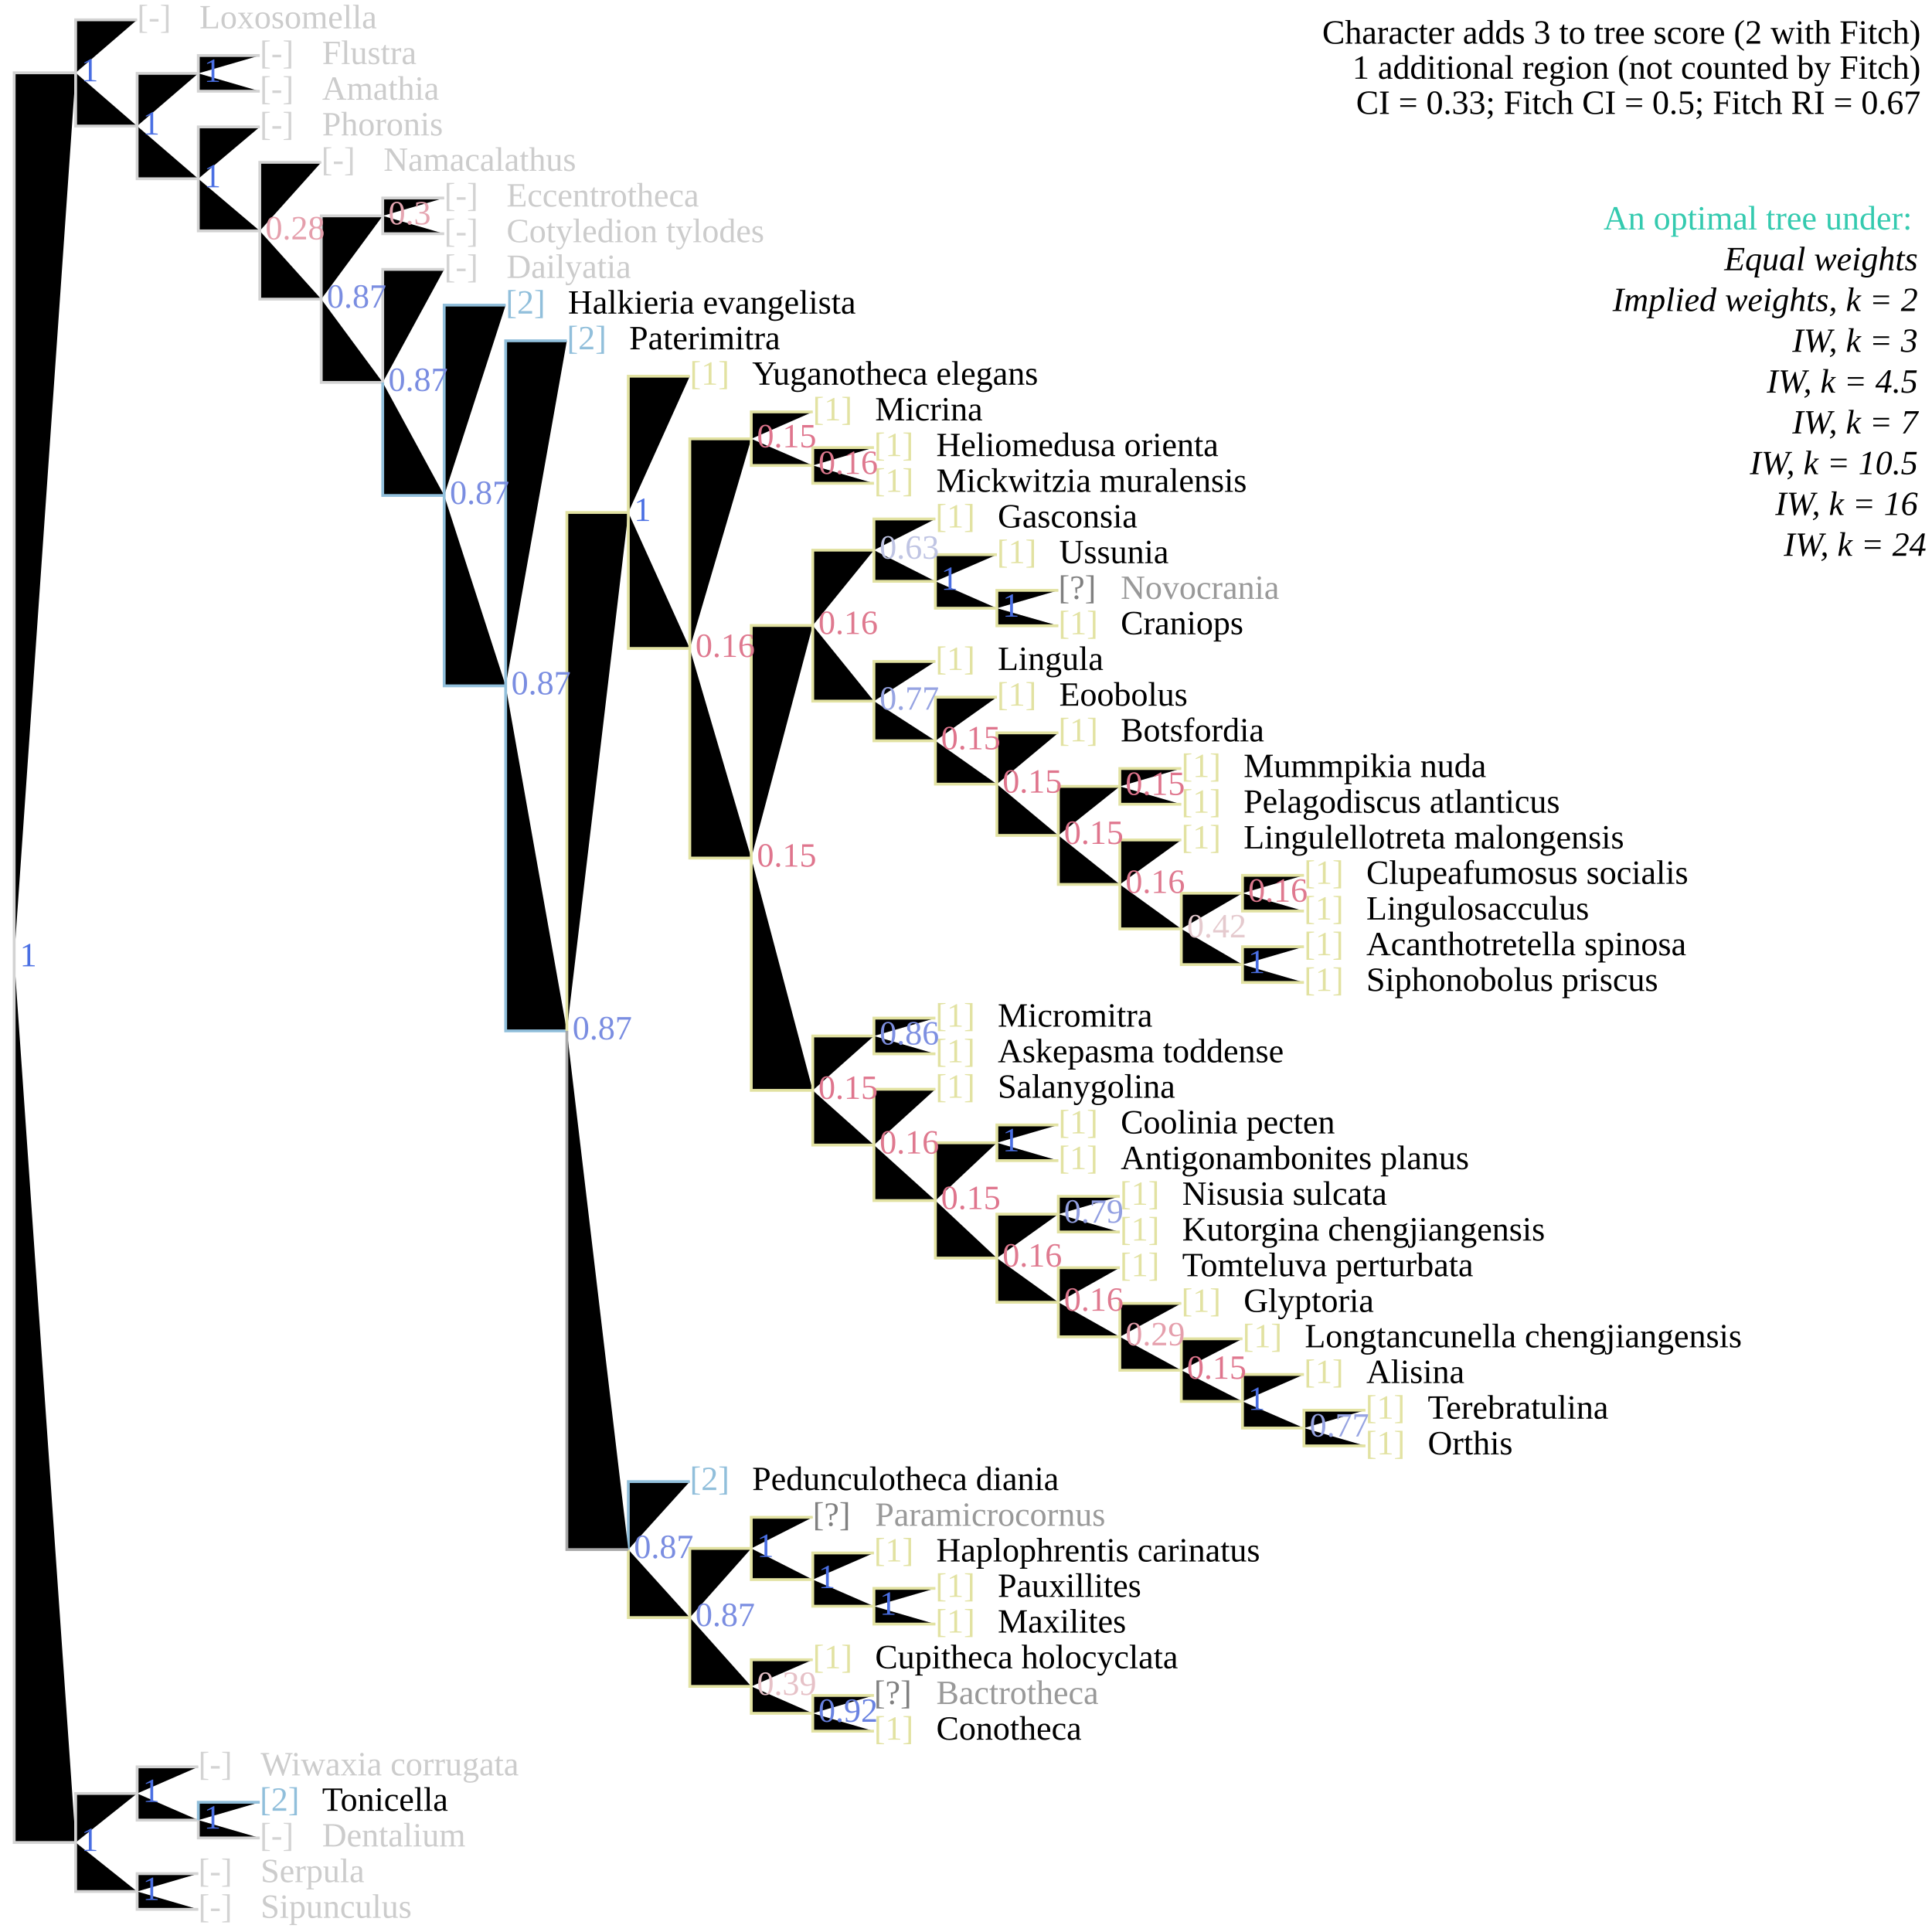
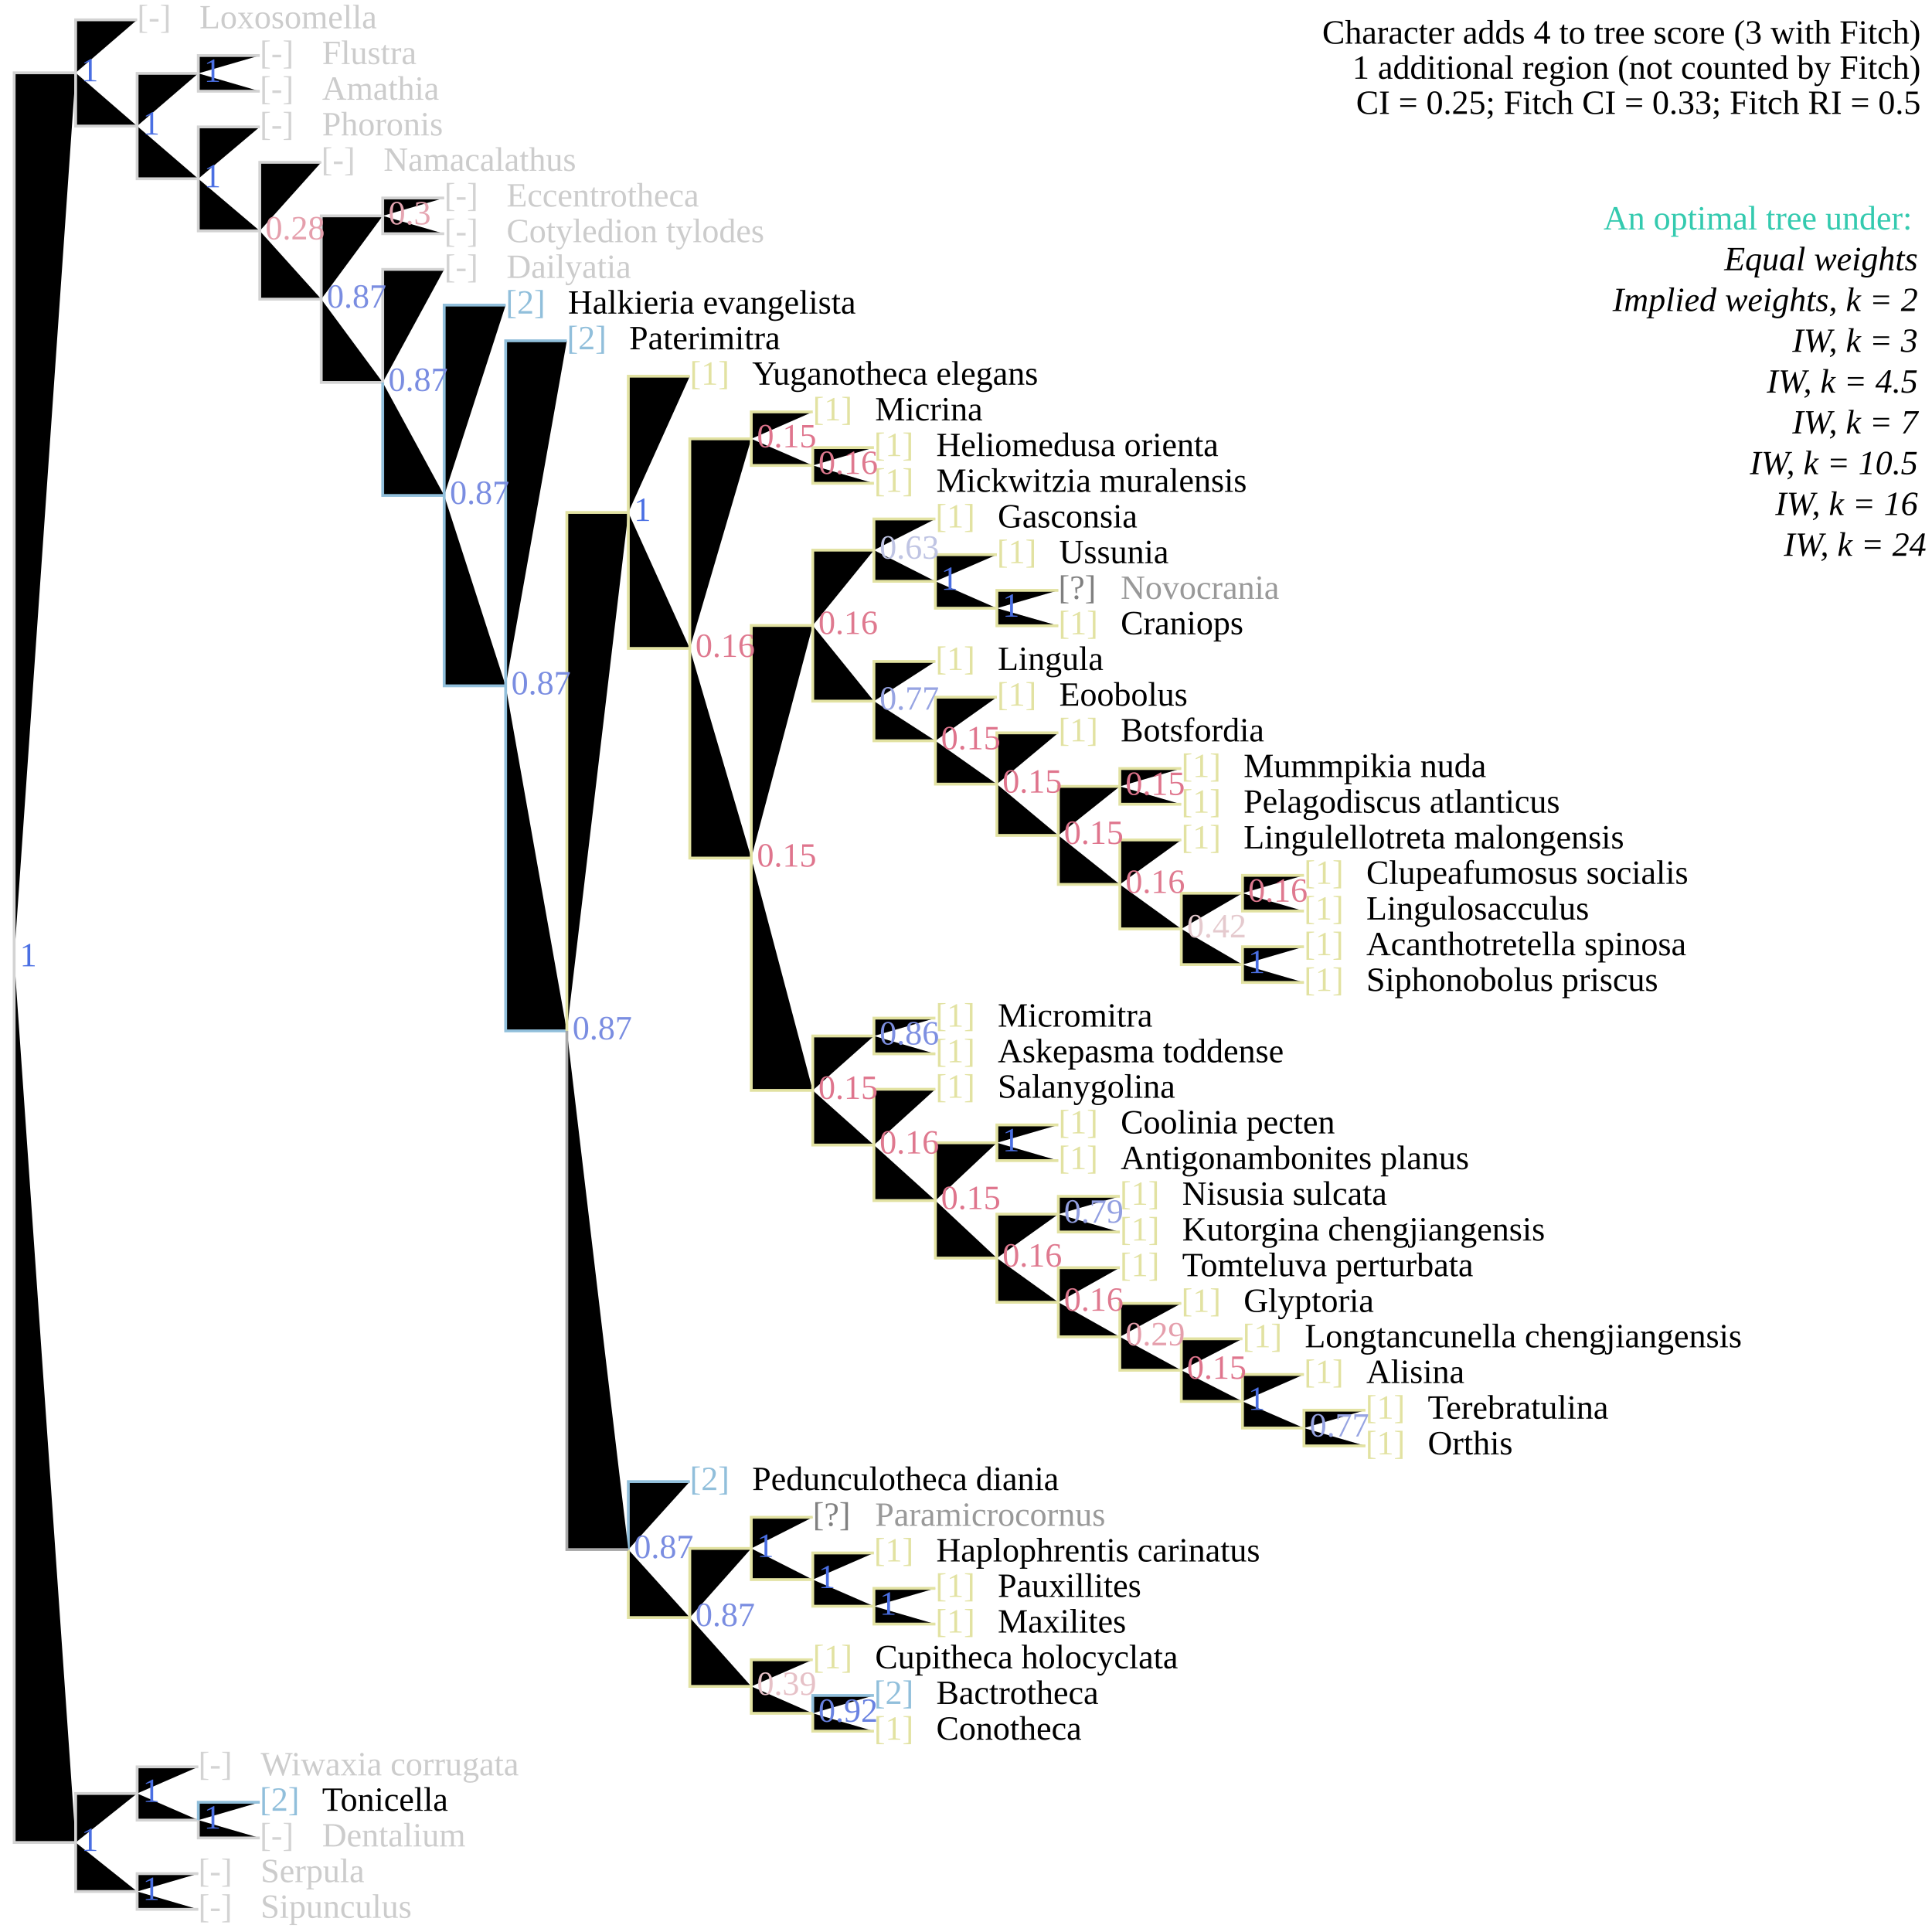
<svg xmlns="http://www.w3.org/2000/svg" version="1.1" width="682" height="682" class="tree" data-char="71">
-   <text x="678" y="15.4" text-anchor="end" class="stepsLabel">Character adds <tspan class="score">3</tspan> to tree score (<tspan class="score fitch">2</tspan> with Fitch)</text>
+   <text x="678" y="15.4" text-anchor="end" class="stepsLabel">Character adds <tspan class="score">4</tspan> to tree score (<tspan class="score fitch">3</tspan> with Fitch)</text>
  <text x="678" y="27.8" text-anchor="end" class="stepsLabel">
    <tspan class="score">1</tspan> additional region (not counted by Fitch)</text>
-   <text x="678" y="40.2" text-anchor="end" class="stepsLabel">CI = 0.33; Fitch CI = 0.5; Fitch RI = 0.67</text>
+   <text x="678" y="40.2" text-anchor="end" class="stepsLabel">CI = 0.25; Fitch CI = 0.33; Fitch RI = 0.5</text>
  <text x="678" y="65" text-anchor="end" class="stepsLabel">
    <tspan dy="16" fill="#34caaf">An optimal tree under:</tspan>
    <tspan x="680" style="font-style:italic" class="notThisAn" dy="1.2em">Equal weights</tspan>
    <tspan x="680" style="font-style:italic" class="notThisAn" dy="1.2em">Implied weights, k = 2</tspan>
    <tspan x="680" style="font-style:italic" class="notThisAn" dy="1.2em">IW, k = 3</tspan>
    <tspan x="680" style="font-style:italic" class="notThisAn" dy="1.2em">IW, k = 4.5</tspan>
    <tspan x="680" style="font-style:italic" class="notThisAn" dy="1.2em">IW, k = 7</tspan>
    <tspan x="680" style="font-style:italic" class="thisAn" dy="1.2em">IW, k = 10.5</tspan>
    <tspan x="680" style="font-style:italic" class="notThisAn" dy="1.2em">IW, k = 16</tspan>
    <tspan x="680" style="font-style:italic" class="notThisAn" dy="1.2em">IW, k = 24</tspan>
  </text>
  <text x="70" y="664.4" fill="lightgrey" class="flag">[-]</text>
  <text x="92" y="664.4" fill="#ccc" class="taxonLabel">Serpula</text>
  <text x="70" y="677" fill="lightgrey" class="flag">[-]</text>
  <text x="92" y="677" fill="#ccc" class="taxonLabel">Sipunculus</text>
  <text x="91.7" y="639.2" fill="#91bfdb" class="flag">[2]</text>
  <text x="113.7" y="639.2" fill="#000" class="taxonLabel">Tonicella</text>
  <text x="91.7" y="651.8" fill="lightgrey" class="flag">[-]</text>
  <text x="113.7" y="651.8" fill="#ccc" class="taxonLabel">Dentalium</text>
  <text x="70" y="626.7" fill="lightgrey" class="flag">[-]</text>
  <text x="92" y="626.7" fill="#ccc" class="taxonLabel">Wiwaxia corrugata</text>
-   <text x="308.5" y="601.5" fill="grey" class="flag">[?]</text>
-   <text x="330.5" y="601.5" fill="#999" class="taxonLabel">Bactrotheca</text>
+   <text x="308.5" y="601.5" fill="#91bfdb" class="flag">[2]</text>
+   <text x="330.5" y="601.5" fill="#000" class="taxonLabel">Bactrotheca</text>
  <text x="308.5" y="614.1" fill="#e2e2a2" class="flag">[1]</text>
  <text x="330.5" y="614.1" fill="#000" class="taxonLabel">Conotheca</text>
  <text x="286.9" y="588.9" fill="#e2e2a2" class="flag">[1]</text>
  <text x="308.9" y="588.9" fill="#000" class="taxonLabel">Cupitheca holocyclata</text>
  <text x="330.2" y="563.7" fill="#e2e2a2" class="flag">[1]</text>
  <text x="352.2" y="563.7" fill="#000" class="taxonLabel">Pauxillites</text>
  <text x="330.2" y="576.3" fill="#e2e2a2" class="flag">[1]</text>
  <text x="352.2" y="576.3" fill="#000" class="taxonLabel">Maxilites</text>
  <text x="308.5" y="551.2" fill="#e2e2a2" class="flag">[1]</text>
  <text x="330.5" y="551.2" fill="#000" class="taxonLabel">Haplophrentis carinatus</text>
  <text x="286.9" y="538.6" fill="grey" class="flag">[?]</text>
  <text x="308.9" y="538.6" fill="#999" class="taxonLabel">Paramicrocornus</text>
  <text x="243.5" y="526" fill="#91bfdb" class="flag">[2]</text>
  <text x="265.5" y="526" fill="#000" class="taxonLabel">Pedunculotheca diania</text>
  <text x="482" y="500.8" fill="#e2e2a2" class="flag">[1]</text>
  <text x="504" y="500.8" fill="#000" class="taxonLabel">Terebratulina</text>
  <text x="482" y="513.4" fill="#e2e2a2" class="flag">[1]</text>
  <text x="504" y="513.4" fill="#000" class="taxonLabel">Orthis</text>
  <text x="460.3" y="488.2" fill="#e2e2a2" class="flag">[1]</text>
  <text x="482.3" y="488.2" fill="#000" class="taxonLabel">Alisina</text>
  <text x="438.6" y="475.6" fill="#e2e2a2" class="flag">[1]</text>
  <text x="460.6" y="475.6" fill="#000" class="taxonLabel">Longtancunella chengjiangensis</text>
  <text x="417" y="463.1" fill="#e2e2a2" class="flag">[1]</text>
  <text x="439" y="463.1" fill="#000" class="taxonLabel">Glyptoria</text>
  <text x="395.3" y="450.5" fill="#e2e2a2" class="flag">[1]</text>
  <text x="417.3" y="450.5" fill="#000" class="taxonLabel">Tomteluva perturbata</text>
  <text x="395.3" y="425.3" fill="#e2e2a2" class="flag">[1]</text>
  <text x="417.3" y="425.3" fill="#000" class="taxonLabel">Nisusia sulcata</text>
  <text x="395.3" y="437.9" fill="#e2e2a2" class="flag">[1]</text>
  <text x="417.3" y="437.9" fill="#000" class="taxonLabel">Kutorgina chengjiangensis</text>
  <text x="373.6" y="400.1" fill="#e2e2a2" class="flag">[1]</text>
  <text x="395.6" y="400.1" fill="#000" class="taxonLabel">Coolinia pecten</text>
  <text x="373.6" y="412.7" fill="#e2e2a2" class="flag">[1]</text>
  <text x="395.6" y="412.7" fill="#000" class="taxonLabel">Antigonambonites planus</text>
  <text x="330.2" y="387.5" fill="#e2e2a2" class="flag">[1]</text>
  <text x="352.2" y="387.5" fill="#000" class="taxonLabel">Salanygolina</text>
  <text x="330.2" y="362.4" fill="#e2e2a2" class="flag">[1]</text>
  <text x="352.2" y="362.4" fill="#000" class="taxonLabel">Micromitra</text>
  <text x="330.2" y="375" fill="#e2e2a2" class="flag">[1]</text>
  <text x="352.2" y="375" fill="#000" class="taxonLabel">Askepasma toddense</text>
  <text x="460.3" y="337.2" fill="#e2e2a2" class="flag">[1]</text>
  <text x="482.3" y="337.2" fill="#000" class="taxonLabel">Acanthotretella spinosa</text>
  <text x="460.3" y="349.8" fill="#e2e2a2" class="flag">[1]</text>
  <text x="482.3" y="349.8" fill="#000" class="taxonLabel">Siphonobolus priscus</text>
  <text x="460.3" y="312" fill="#e2e2a2" class="flag">[1]</text>
  <text x="482.3" y="312" fill="#000" class="taxonLabel">Clupeafumosus socialis</text>
  <text x="460.3" y="324.6" fill="#e2e2a2" class="flag">[1]</text>
  <text x="482.3" y="324.6" fill="#000" class="taxonLabel">Lingulosacculus</text>
  <text x="417" y="299.5" fill="#e2e2a2" class="flag">[1]</text>
  <text x="439" y="299.5" fill="#000" class="taxonLabel">Lingulellotreta malongensis</text>
  <text x="417" y="274.3" fill="#e2e2a2" class="flag">[1]</text>
  <text x="439" y="274.3" fill="#000" class="taxonLabel">Mummpikia nuda</text>
  <text x="417" y="286.9" fill="#e2e2a2" class="flag">[1]</text>
  <text x="439" y="286.9" fill="#000" class="taxonLabel">Pelagodiscus atlanticus</text>
  <text x="373.6" y="261.7" fill="#e2e2a2" class="flag">[1]</text>
  <text x="395.6" y="261.7" fill="#000" class="taxonLabel">Botsfordia</text>
  <text x="351.9" y="249.1" fill="#e2e2a2" class="flag">[1]</text>
  <text x="373.9" y="249.1" fill="#000" class="taxonLabel">Eoobolus</text>
  <text x="330.2" y="236.5" fill="#e2e2a2" class="flag">[1]</text>
  <text x="352.2" y="236.5" fill="#000" class="taxonLabel">Lingula</text>
  <text x="373.6" y="211.4" fill="grey" class="flag">[?]</text>
  <text x="395.6" y="211.4" fill="#999" class="taxonLabel">Novocrania</text>
  <text x="373.6" y="223.9" fill="#e2e2a2" class="flag">[1]</text>
  <text x="395.6" y="223.9" fill="#000" class="taxonLabel">Craniops</text>
  <text x="351.9" y="198.8" fill="#e2e2a2" class="flag">[1]</text>
  <text x="373.9" y="198.8" fill="#000" class="taxonLabel">Ussunia</text>
  <text x="330.2" y="186.2" fill="#e2e2a2" class="flag">[1]</text>
  <text x="352.2" y="186.2" fill="#000" class="taxonLabel">Gasconsia</text>
  <text x="308.5" y="161" fill="#e2e2a2" class="flag">[1]</text>
  <text x="330.5" y="161" fill="#000" class="taxonLabel">Heliomedusa orienta</text>
  <text x="308.5" y="173.6" fill="#e2e2a2" class="flag">[1]</text>
  <text x="330.5" y="173.6" fill="#000" class="taxonLabel">Mickwitzia muralensis</text>
  <text x="286.9" y="148.4" fill="#e2e2a2" class="flag">[1]</text>
  <text x="308.9" y="148.4" fill="#000" class="taxonLabel">Micrina</text>
  <text x="243.5" y="135.8" fill="#e2e2a2" class="flag">[1]</text>
  <text x="265.5" y="135.8" fill="#000" class="taxonLabel">Yuganotheca elegans</text>
  <text x="200.1" y="123.3" fill="#91bfdb" class="flag">[2]</text>
  <text x="222.1" y="123.3" fill="#000" class="taxonLabel">Paterimitra</text>
  <text x="178.5" y="110.7" fill="#91bfdb" class="flag">[2]</text>
  <text x="200.5" y="110.7" fill="#000" class="taxonLabel">Halkieria evangelista</text>
  <text x="156.8" y="98.1" fill="lightgrey" class="flag">[-]</text>
  <text x="178.8" y="98.1" fill="#ccc" class="taxonLabel">Dailyatia</text>
  <text x="156.8" y="72.9" fill="lightgrey" class="flag">[-]</text>
  <text x="178.8" y="72.9" fill="#ccc" class="taxonLabel">Eccentrotheca</text>
  <text x="156.8" y="85.5" fill="lightgrey" class="flag">[-]</text>
  <text x="178.8" y="85.5" fill="#ccc" class="taxonLabel">Cotyledion tylodes</text>
  <text x="113.4" y="60.3" fill="lightgrey" class="flag">[-]</text>
  <text x="135.4" y="60.3" fill="#ccc" class="taxonLabel">Namacalathus</text>
  <text x="91.7" y="47.8" fill="lightgrey" class="flag">[-]</text>
  <text x="113.7" y="47.8" fill="#ccc" class="taxonLabel">Phoronis</text>
  <text x="91.7" y="22.6" fill="lightgrey" class="flag">[-]</text>
  <text x="113.7" y="22.6" fill="#ccc" class="taxonLabel">Flustra</text>
  <text x="91.7" y="35.2" fill="lightgrey" class="flag">[-]</text>
  <text x="113.7" y="35.2" fill="#ccc" class="taxonLabel">Amathia</text>
  <text x="48.4" y="10" fill="lightgrey" class="flag">[-]</text>
  <text x="70.4" y="10" fill="#ccc" class="taxonLabel">Loxosomella</text>
  <path d="M5,338.1V25.7H26.7M26.7,25.7V7H48.4M26.7,25.7V44.5H48.4M48.4,44.5V25.9H70M70,25.9V19.6H91.7M70,25.9V32.2H91.7M48.4,44.5V63.1H70M70,63.1V44.8H91.7M70,63.1V81.5H91.7M91.7,81.5V57.3H113.4M91.7,81.5V105.6H113.4M113.4,105.6V76.2H135.1M135.1,76.2V69.9H156.8M135.1,76.2V82.5H156.8M113.4,105.6V135H135.1M135.1,135V95.1H156.8M5,338.1V650.4H26.7M26.7,650.4V633.1H48.4M48.4,633.1V623.7H70M48.4,633.1V642.5H70M70,642.5V648.8H91.7M26.7,650.4V667.7H48.4M48.4,667.7V661.4H70M48.4,667.7V674H70" stroke="lightgrey" class="inapplicable" />
-   <path d="M135.1,135V174.9H156.8M156.8,174.9V107.7H178.5M156.8,174.9V242.1H178.5M178.5,242.1V120.3H200.1M178.5,242.1V363.9H200.1M221.8,547V523H243.5M70,642.5V636.2H91.7" stroke="#91bfdb" />
-   <path d="M200.1,363.9V180.9H221.8M221.8,180.9V132.8H243.5M221.8,180.9V228.9H243.5M243.5,228.9V154.9H265.2M265.2,154.9V145.4H286.9M265.2,154.9V164.3H286.9M286.9,164.3V158H308.5M286.9,164.3V170.6H308.5M243.5,228.9V302.9H265.2M265.2,302.9V220.8H286.9M286.9,220.8V194.2H308.5M308.5,194.2V183.2H330.2M308.5,194.2V205.2H330.2M330.2,205.2V195.8H351.9M330.2,205.2V214.7H351.9M351.9,214.7V208.4H373.6M351.9,214.7V220.9H373.6M286.9,220.8V247.5H308.5M308.5,247.5V233.5H330.2M308.5,247.5V261.5H330.2M330.2,261.5V246.1H351.9M330.2,261.5V276.8H351.9M351.9,276.8V258.7H373.6M351.9,276.8V294.9H373.6M373.6,294.9V277.6H395.3M395.3,277.6V271.3H417M395.3,277.6V283.9H417M373.6,294.9V312.2H395.3M395.3,312.2V296.5H417M395.3,312.2V327.9H417M417,327.9V315.3H438.6M438.6,315.3V309H460.3M438.6,315.3V321.6H460.3M417,327.9V340.5H438.6M438.6,340.5V334.2H460.3M438.6,340.5V346.8H460.3M265.2,302.9V384.9H286.9M286.9,384.9V365.7H308.5M308.5,365.7V359.4H330.2M308.5,365.7V372H330.2M286.9,384.9V404.2H308.5M308.5,404.2V384.5H330.2M308.5,404.2V423.8H330.2M330.2,423.8V403.4H351.9M351.9,403.4V397.1H373.6M351.9,403.4V409.7H373.6M330.2,423.8V444.1H351.9M351.9,444.1V428.6H373.6M373.6,428.6V422.3H395.3M373.6,428.6V434.9H395.3M351.9,444.1V459.7H373.6M373.6,459.7V447.5H395.3M373.6,459.7V471.9H395.3M395.3,471.9V460.1H417M395.3,471.9V483.7H417M417,483.7V472.6H438.6M417,483.7V494.7H438.6M438.6,494.7V485.2H460.3M438.6,494.7V504.1H460.3M460.3,504.1V497.8H482M460.3,504.1V510.4H482M221.8,547V571H243.5M243.5,571V546.6H265.2M265.2,546.6V535.6H286.9M265.2,546.6V557.6H286.9M286.9,557.6V548.2H308.5M286.9,557.6V567H308.5M308.5,567V560.7H330.2M308.5,567V573.3H330.2M243.5,571V595.3H265.2M265.2,595.3V585.9H286.9M265.2,595.3V604.8H286.9M286.9,604.8V598.5H308.5M286.9,604.8V611.1H308.5" stroke="#e2e2a2" />
+   <path d="M135.1,135V174.9H156.8M156.8,174.9V107.7H178.5M156.8,174.9V242.1H178.5M178.5,242.1V120.3H200.1M178.5,242.1V363.9H200.1M221.8,547V523H243.5M286.9,604.8V598.5H308.5M70,642.5V636.2H91.7" stroke="#91bfdb" />
+   <path d="M200.1,363.9V180.9H221.8M221.8,180.9V132.8H243.5M221.8,180.9V228.9H243.5M243.5,228.9V154.9H265.2M265.2,154.9V145.4H286.9M265.2,154.9V164.3H286.9M286.9,164.3V158H308.5M286.9,164.3V170.6H308.5M243.5,228.9V302.9H265.2M265.2,302.9V220.8H286.9M286.9,220.8V194.2H308.5M308.5,194.2V183.2H330.2M308.5,194.2V205.2H330.2M330.2,205.2V195.8H351.9M330.2,205.2V214.7H351.9M351.9,214.7V208.4H373.6M351.9,214.7V220.9H373.6M286.9,220.8V247.5H308.5M308.5,247.5V233.5H330.2M308.5,247.5V261.5H330.2M330.2,261.5V246.1H351.9M330.2,261.5V276.8H351.9M351.9,276.8V258.7H373.6M351.9,276.8V294.9H373.6M373.6,294.9V277.6H395.3M395.3,277.6V271.3H417M395.3,277.6V283.9H417M373.6,294.9V312.2H395.3M395.3,312.2V296.5H417M395.3,312.2V327.9H417M417,327.9V315.3H438.6M438.6,315.3V309H460.3M438.6,315.3V321.6H460.3M417,327.9V340.5H438.6M438.6,340.5V334.2H460.3M438.6,340.5V346.8H460.3M265.2,302.9V384.9H286.9M286.9,384.9V365.7H308.5M308.5,365.7V359.4H330.2M308.5,365.7V372H330.2M286.9,384.9V404.2H308.5M308.5,404.2V384.5H330.2M308.5,404.2V423.8H330.2M330.2,423.8V403.4H351.9M351.9,403.4V397.1H373.6M351.9,403.4V409.7H373.6M330.2,423.8V444.1H351.9M351.9,444.1V428.6H373.6M373.6,428.6V422.3H395.3M373.6,428.6V434.9H395.3M351.9,444.1V459.7H373.6M373.6,459.7V447.5H395.3M373.6,459.7V471.9H395.3M395.3,471.9V460.1H417M395.3,471.9V483.7H417M417,483.7V472.6H438.6M417,483.7V494.7H438.6M438.6,494.7V485.2H460.3M438.6,494.7V504.1H460.3M460.3,504.1V497.8H482M460.3,504.1V510.4H482M221.8,547V571H243.5M243.5,571V546.6H265.2M265.2,546.6V535.6H286.9M265.2,546.6V557.6H286.9M286.9,557.6V548.2H308.5M286.9,557.6V567H308.5M308.5,567V560.7H330.2M308.5,567V573.3H330.2M243.5,571V595.3H265.2M265.2,595.3V585.9H286.9M265.2,595.3V604.8H286.9M286.9,604.8V611.1H308.5" stroke="#e2e2a2" />
  <path d="M200.1,363.9V547H221.8" stroke="darkgrey" />
  <text x="7" y="341.1" class="node" fill="#4A6FE3">1</text>
  <text x="28.7" y="28.7" class="node" fill="#4A6FE3">1</text>
  <text x="50.4" y="47.5" class="node" fill="#4A6FE3">1</text>
  <text x="72" y="28.9" class="node" fill="#4A6FE3">1</text>
  <text x="72" y="66.1" class="node" fill="#4A6FE3">1</text>
  <text x="93.7" y="84.5" class="node" fill="#E59FAC">0.28</text>
  <text x="115.4" y="108.6" class="node" fill="#7A8DE1">0.87</text>
  <text x="137.1" y="79.2" class="node" fill="#E5A5B1">0.3</text>
  <text x="137.1" y="138" class="node" fill="#7A8DE1">0.87</text>
  <text x="158.8" y="177.9" class="node" fill="#7A8DE1">0.87</text>
  <text x="180.5" y="245.1" class="node" fill="#7A8DE1">0.87</text>
  <text x="202.1" y="366.9" class="node" fill="#7A8DE1">0.87</text>
  <text x="223.8" y="183.9" class="node" fill="#4A6FE3">1</text>
  <text x="245.5" y="231.9" class="node" fill="#DF798F">0.16</text>
  <text x="267.2" y="157.9" class="node" fill="#DF758D">0.15</text>
  <text x="288.9" y="167.3" class="node" fill="#DF798F">0.16</text>
  <text x="267.2" y="305.9" class="node" fill="#DF758D">0.15</text>
  <text x="288.9" y="223.8" class="node" fill="#DF798F">0.16</text>
  <text x="310.5" y="197.2" class="node" fill="#BFC4E3">0.63</text>
  <text x="332.2" y="208.2" class="node" fill="#4A6FE3">1</text>
  <text x="353.9" y="217.7" class="node" fill="#4A6FE3">1</text>
  <text x="310.5" y="250.5" class="node" fill="#97A4E2">0.77</text>
  <text x="332.2" y="264.5" class="node" fill="#DF758D">0.15</text>
  <text x="353.9" y="279.8" class="node" fill="#DF758D">0.15</text>
  <text x="375.6" y="297.9" class="node" fill="#DF758D">0.15</text>
  <text x="397.3" y="280.6" class="node" fill="#DF758D">0.15</text>
  <text x="397.3" y="315.2" class="node" fill="#DF798F">0.16</text>
  <text x="419" y="330.9" class="node" fill="#E5CACE">0.42</text>
  <text x="440.6" y="318.3" class="node" fill="#DF798F">0.16</text>
  <text x="440.6" y="343.5" class="node" fill="#4A6FE3">1</text>
  <text x="288.9" y="387.9" class="node" fill="#DF758D">0.15</text>
  <text x="310.5" y="368.7" class="node" fill="#7D8FE1">0.86</text>
  <text x="310.5" y="407.2" class="node" fill="#DF798F">0.16</text>
  <text x="332.2" y="426.8" class="node" fill="#DF758D">0.15</text>
  <text x="353.9" y="406.4" class="node" fill="#4A6FE3">1</text>
  <text x="353.9" y="447.1" class="node" fill="#DF798F">0.16</text>
  <text x="375.6" y="431.6" class="node" fill="#929FE1">0.79</text>
  <text x="375.6" y="462.7" class="node" fill="#DF798F">0.16</text>
  <text x="397.3" y="474.9" class="node" fill="#E59FAC">0.29</text>
  <text x="419" y="486.7" class="node" fill="#DF758D">0.15</text>
  <text x="440.6" y="497.7" class="node" fill="#4A6FE3">1</text>
  <text x="462.3" y="507.1" class="node" fill="#97A4E2">0.77</text>
  <text x="223.8" y="550" class="node" fill="#7A8DE1">0.87</text>
  <text x="245.5" y="574" class="node" fill="#7A8DE1">0.87</text>
  <text x="267.2" y="549.6" class="node" fill="#4A6FE3">1</text>
  <text x="288.9" y="560.6" class="node" fill="#4A6FE3">1</text>
  <text x="310.5" y="570" class="node" fill="#4A6FE3">1</text>
  <text x="267.2" y="598.3" class="node" fill="#E6C1C7">0.39</text>
  <text x="288.9" y="607.8" class="node" fill="#6982E1">0.92</text>
  <text x="28.7" y="653.4" class="node" fill="#4A6FE3">1</text>
  <text x="50.4" y="636.1" class="node" fill="#4A6FE3">1</text>
  <text x="72" y="645.5" class="node" fill="#4A6FE3">1</text>
  <text x="50.4" y="670.7" class="node" fill="#4A6FE3">1</text>
</svg>
